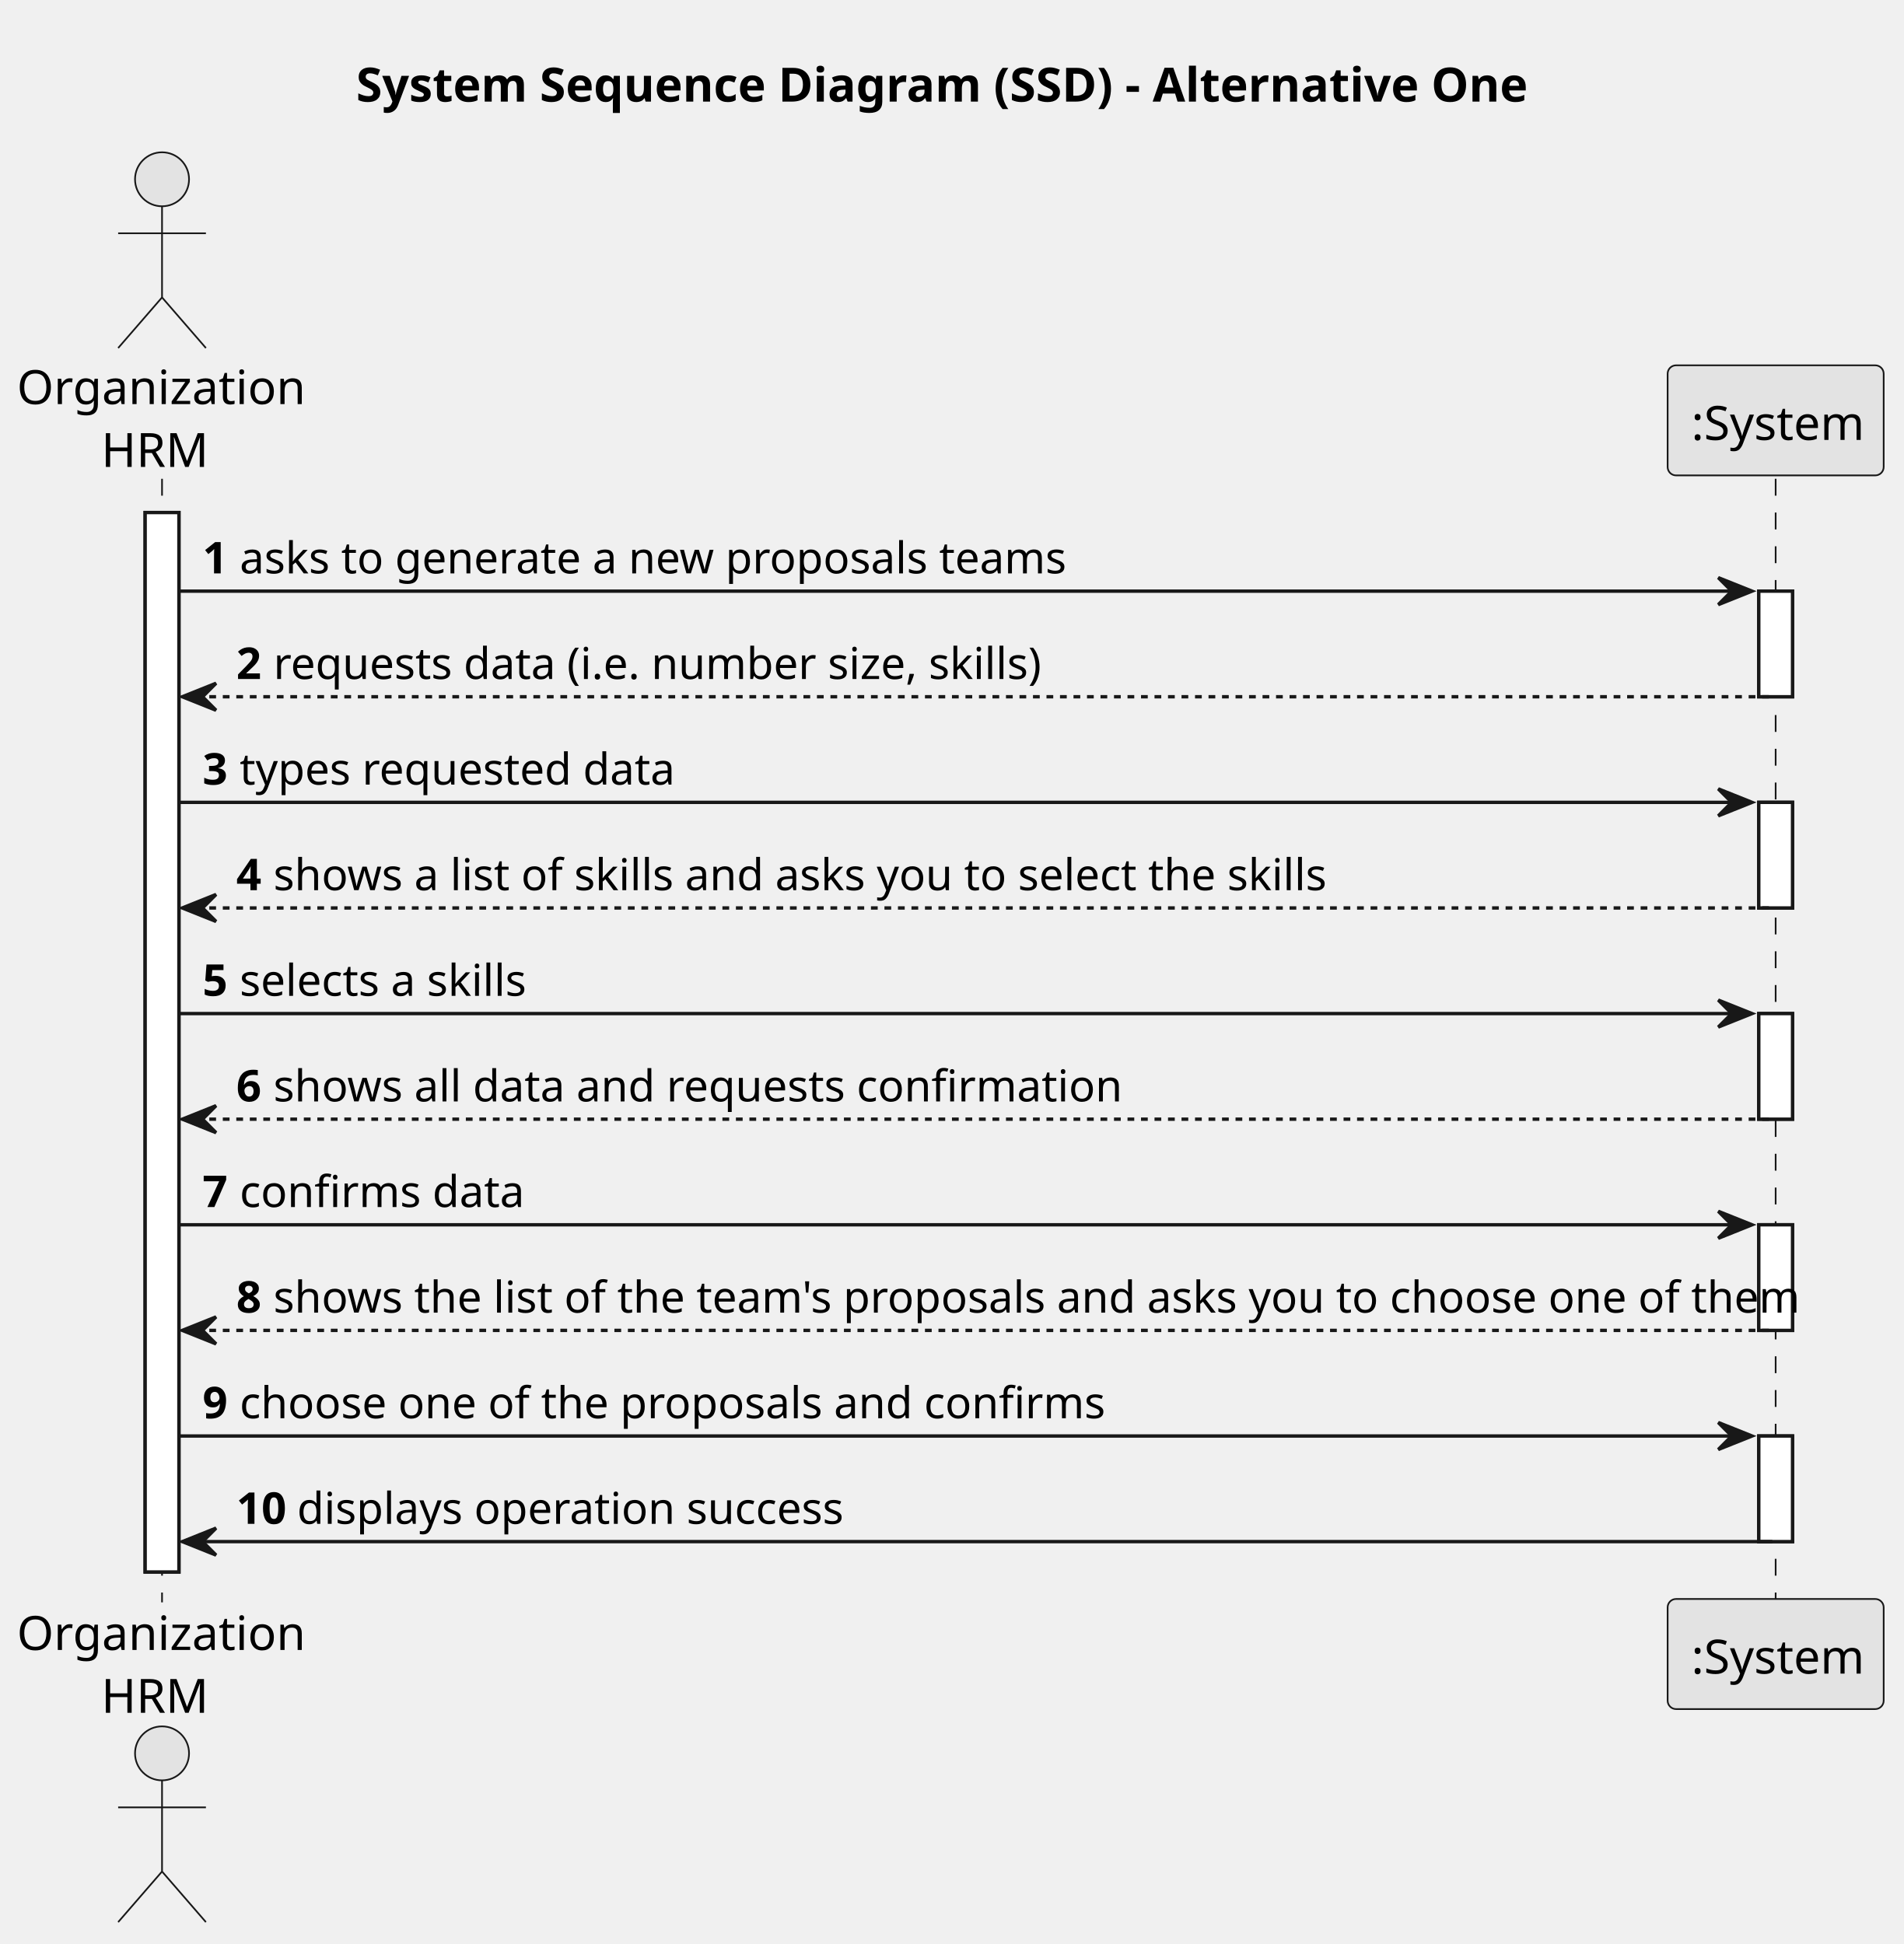
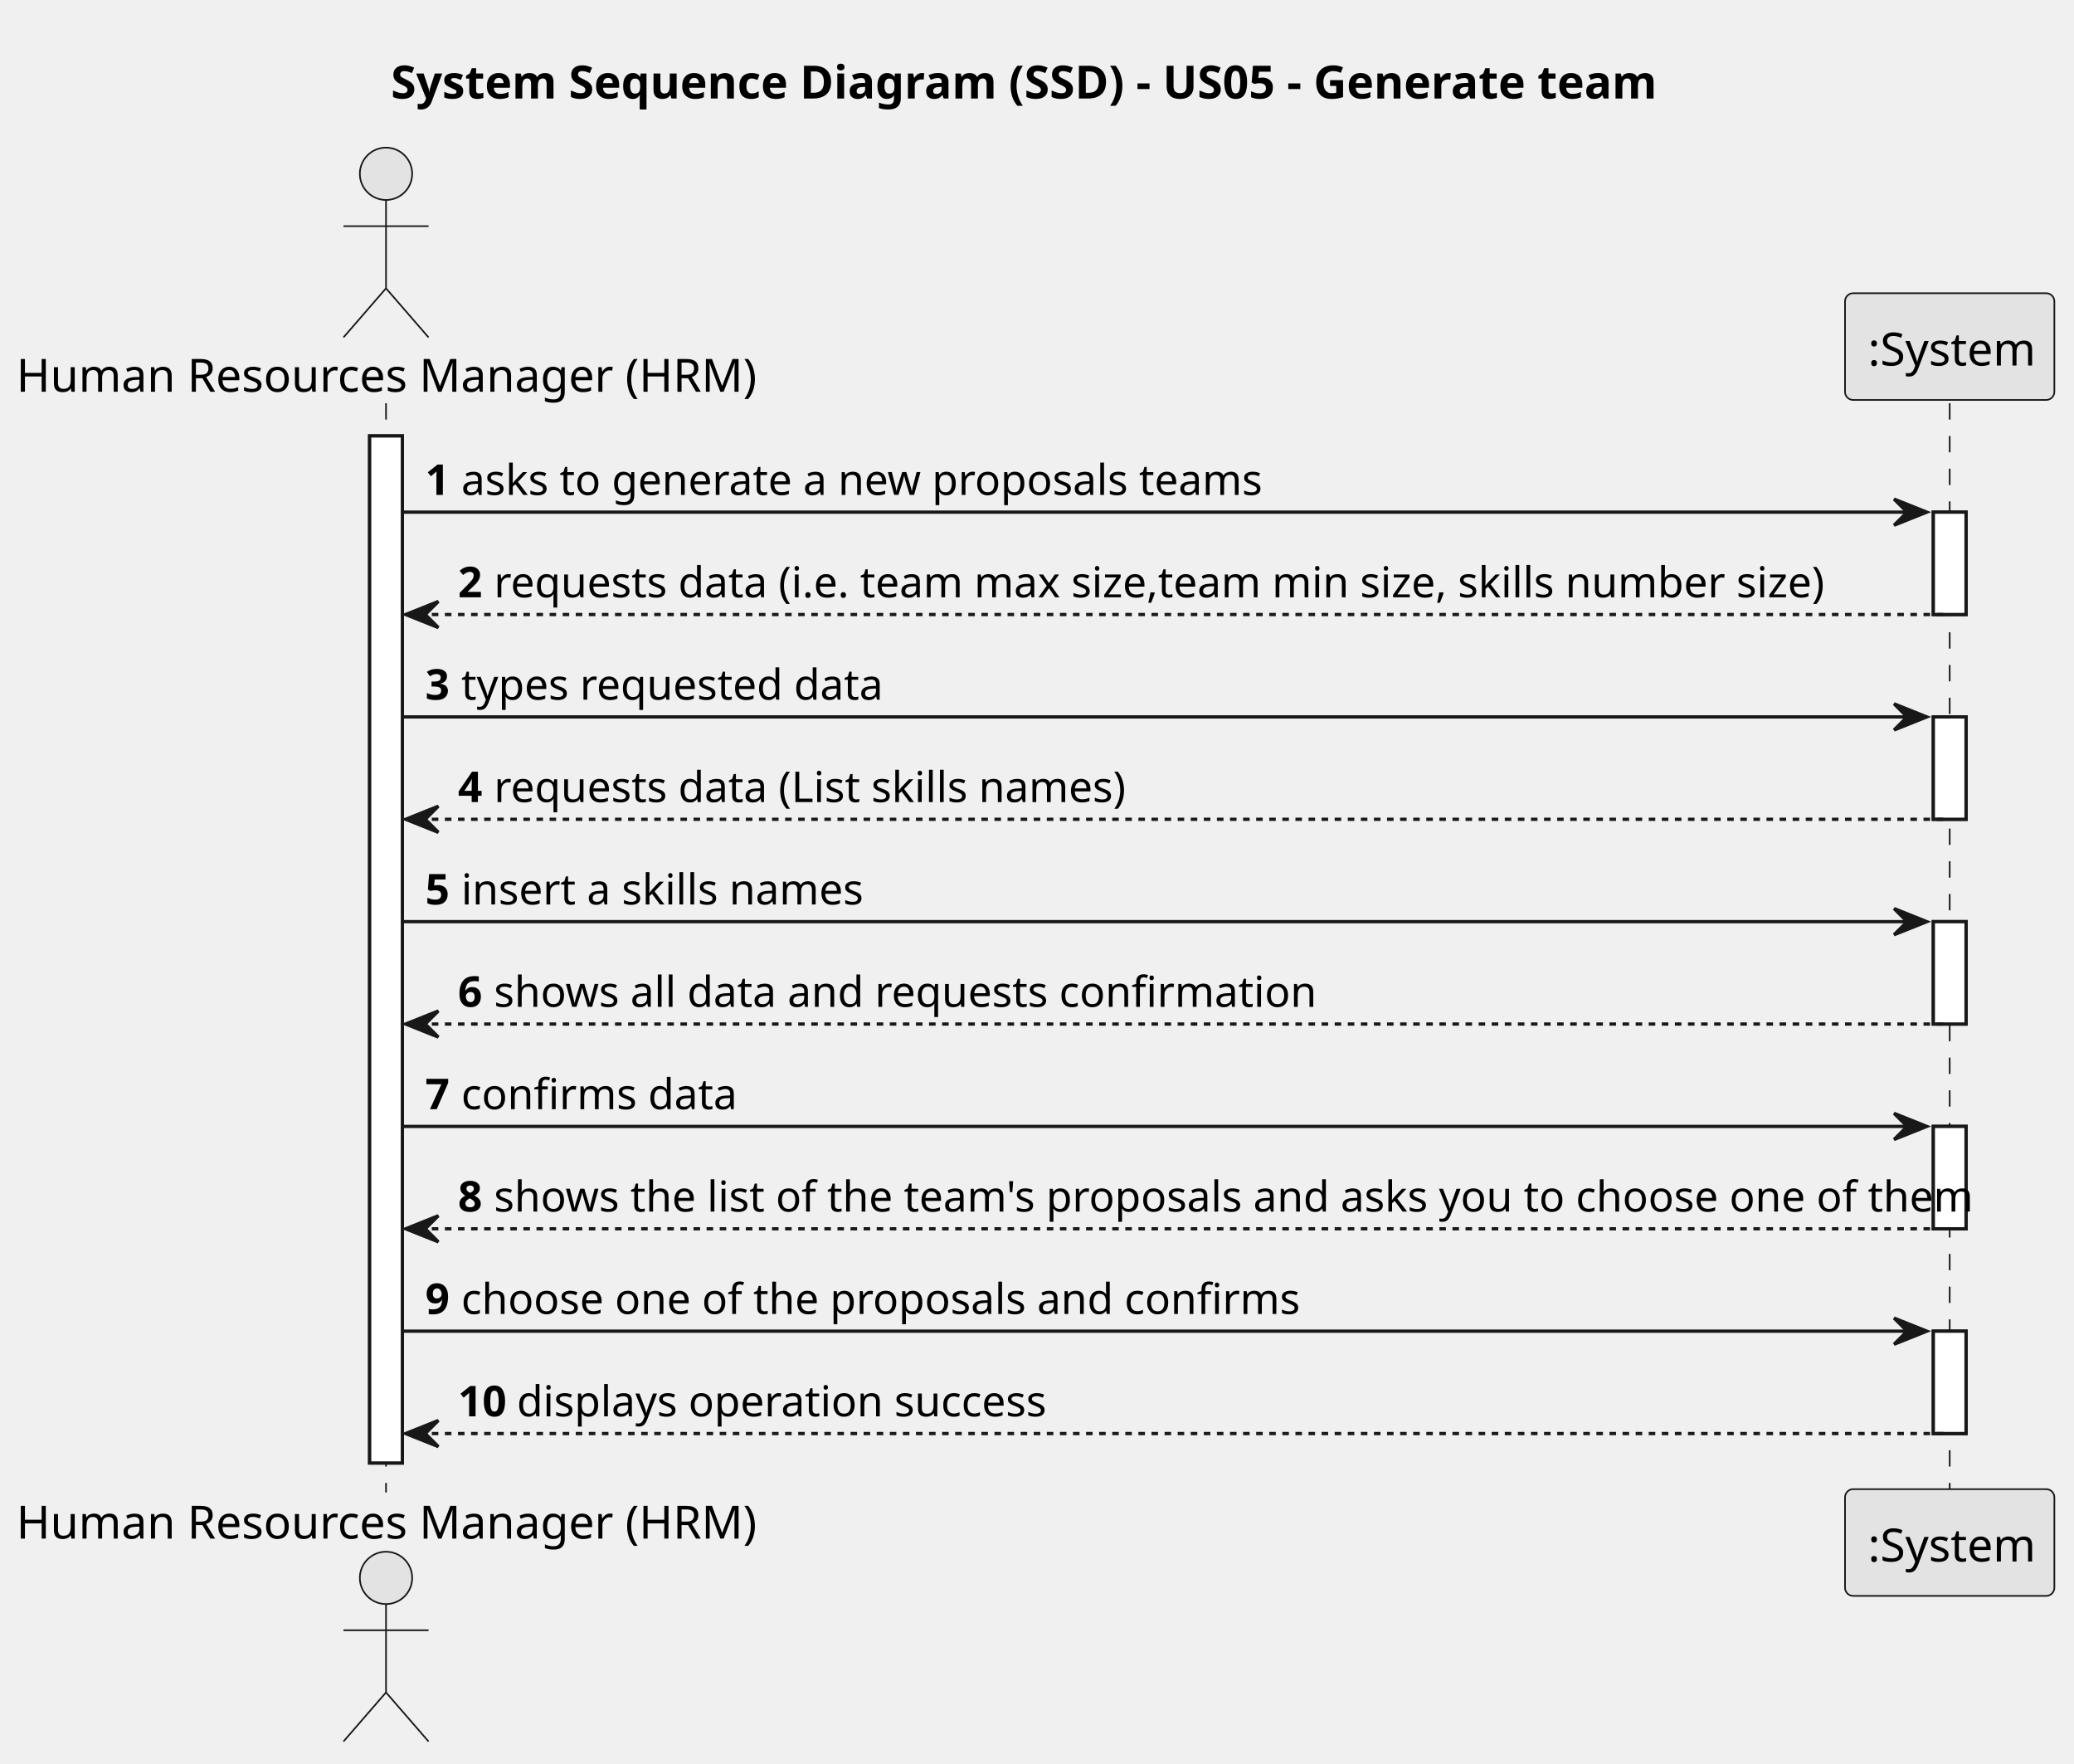
- <svg xmlns="http://www.w3.org/2000/svg" contentStyleType="text/css" height="576px" preserveAspectRatio="none" style="width:564px;height:576px;background:#FFFFFF;" version="1.1" viewBox="0 0 564 576" width="564px" zoomAndPan="magnify">
+ <svg xmlns="http://www.w3.org/2000/svg" contentStyleType="text/css" height="539px" preserveAspectRatio="none" style="width:634px;height:539px;background:#FFFFFF;" version="1.1" viewBox="0 0 634 539" width="634px" zoomAndPan="magnify">
  <defs />
  <g>
-     <text fill="#000000" font-family="sans-serif" font-size="14" font-weight="bold" lengthAdjust="spacing" textLength="351" x="105.5" y="30.107">System Sequence Diagram (SSD) - Alternative One</text>
-     <rect fill="#FFFFFF" height="313.91" style="stroke:#181818;stroke-width:1.0;" width="10" x="43" y="151.863" />
-     <rect fill="#FFFFFF" height="31.291" style="stroke:#181818;stroke-width:1.0;" width="10" x="521" y="175.154" />
-     <rect fill="#FFFFFF" height="31.291" style="stroke:#181818;stroke-width:1.0;" width="10" x="521" y="237.736" />
-     <rect fill="#FFFFFF" height="31.291" style="stroke:#181818;stroke-width:1.0;" width="10" x="521" y="300.318" />
-     <rect fill="#FFFFFF" height="31.291" style="stroke:#181818;stroke-width:1.0;" width="10" x="521" y="362.9" />
-     <rect fill="#FFFFFF" height="31.291" style="stroke:#181818;stroke-width:1.0;" width="10" x="521" y="425.482" />
-     <line style="stroke:#181818;stroke-width:0.5;stroke-dasharray:5.0,5.0;" x1="48" x2="48" y1="141.863" y2="474.773" />
-     <line style="stroke:#181818;stroke-width:0.5;stroke-dasharray:5.0,5.0;" x1="526" x2="526" y1="141.863" y2="474.773" />
-     <text fill="#000000" font-family="sans-serif" font-size="14" lengthAdjust="spacing" textLength="80" x="5" y="119.728">Organization</text>
-     <text fill="#000000" font-family="sans-serif" font-size="14" lengthAdjust="spacing" textLength="30" x="30" y="138.35">HRM</text>
-     <ellipse cx="48" cy="53.121" fill="#E3E3E3" rx="8" ry="8" style="stroke:#181818;stroke-width:0.5;" />
-     <path d="M48,61.121 L48,88.121 M35,69.121 L61,69.121 M48,88.121 L35,103.121 M48,88.121 L61,103.121 " fill="none" style="stroke:#181818;stroke-width:0.5;" />
-     <text fill="#000000" font-family="sans-serif" font-size="14" lengthAdjust="spacing" textLength="80" x="5" y="488.881">Organization</text>
-     <text fill="#000000" font-family="sans-serif" font-size="14" lengthAdjust="spacing" textLength="30" x="30" y="507.502">HRM</text>
-     <ellipse cx="48" cy="519.516" fill="#E3E3E3" rx="8" ry="8" style="stroke:#181818;stroke-width:0.5;" />
-     <path d="M48,527.516 L48,554.516 M35,535.516 L61,535.516 M48,554.516 L35,569.516 M48,554.516 L61,569.516 " fill="none" style="stroke:#181818;stroke-width:0.5;" />
-     <rect fill="#E3E3E3" height="32.621" rx="2.5" ry="2.5" style="stroke:#181818;stroke-width:0.5;" width="64" x="494" y="108.242" />
-     <text fill="#000000" font-family="sans-serif" font-size="14" lengthAdjust="spacing" textLength="50" x="501" y="130.35">:System</text>
-     <rect fill="#E3E3E3" height="32.621" rx="2.5" ry="2.5" style="stroke:#181818;stroke-width:0.5;" width="64" x="494" y="473.773" />
-     <text fill="#000000" font-family="sans-serif" font-size="14" lengthAdjust="spacing" textLength="50" x="501" y="495.881">:System</text>
-     <rect fill="#FFFFFF" height="313.91" style="stroke:#181818;stroke-width:1.0;" width="10" x="43" y="151.863" />
-     <rect fill="#FFFFFF" height="31.291" style="stroke:#181818;stroke-width:1.0;" width="10" x="521" y="175.154" />
-     <rect fill="#FFFFFF" height="31.291" style="stroke:#181818;stroke-width:1.0;" width="10" x="521" y="237.736" />
-     <rect fill="#FFFFFF" height="31.291" style="stroke:#181818;stroke-width:1.0;" width="10" x="521" y="300.318" />
-     <rect fill="#FFFFFF" height="31.291" style="stroke:#181818;stroke-width:1.0;" width="10" x="521" y="362.9" />
-     <rect fill="#FFFFFF" height="31.291" style="stroke:#181818;stroke-width:1.0;" width="10" x="521" y="425.482" />
-     <polygon fill="#181818" points="509,171.154,519,175.154,509,179.154,513,175.154" style="stroke:#181818;stroke-width:1.0;" />
-     <line style="stroke:#181818;stroke-width:1.0;" x1="53" x2="515" y1="175.154" y2="175.154" />
-     <text fill="#000000" font-family="sans-serif" font-size="13" font-weight="bold" lengthAdjust="spacing" textLength="7" x="60" y="169.892">1</text>
-     <text fill="#000000" font-family="sans-serif" font-size="13" lengthAdjust="spacing" textLength="235" x="71" y="169.892">asks to generate a new proposals teams</text>
-     <polygon fill="#181818" points="64,202.445,54,206.445,64,210.445,60,206.445" style="stroke:#181818;stroke-width:1.0;" />
-     <line style="stroke:#181818;stroke-width:1.0;stroke-dasharray:2.0,2.0;" x1="58" x2="525" y1="206.445" y2="206.445" />
-     <text fill="#000000" font-family="sans-serif" font-size="13" font-weight="bold" lengthAdjust="spacing" textLength="7" x="70" y="201.183">2</text>
-     <text fill="#000000" font-family="sans-serif" font-size="13" lengthAdjust="spacing" textLength="222" x="81" y="201.183">requests data (i.e. number size, skills)</text>
-     <polygon fill="#181818" points="509,233.736,519,237.736,509,241.736,513,237.736" style="stroke:#181818;stroke-width:1.0;" />
-     <line style="stroke:#181818;stroke-width:1.0;" x1="53" x2="515" y1="237.736" y2="237.736" />
-     <text fill="#000000" font-family="sans-serif" font-size="13" font-weight="bold" lengthAdjust="spacing" textLength="7" x="60" y="232.474">3</text>
-     <text fill="#000000" font-family="sans-serif" font-size="13" lengthAdjust="spacing" textLength="122" x="71" y="232.474">types requested data</text>
-     <polygon fill="#181818" points="64,265.027,54,269.027,64,273.027,60,269.027" style="stroke:#181818;stroke-width:1.0;" />
-     <line style="stroke:#181818;stroke-width:1.0;stroke-dasharray:2.0,2.0;" x1="58" x2="525" y1="269.027" y2="269.027" />
-     <text fill="#000000" font-family="sans-serif" font-size="13" font-weight="bold" lengthAdjust="spacing" textLength="7" x="70" y="263.765">4</text>
-     <text fill="#000000" font-family="sans-serif" font-size="13" lengthAdjust="spacing" textLength="309" x="81" y="263.765">shows a list of skills and asks you to select the skills</text>
-     <polygon fill="#181818" points="509,296.318,519,300.318,509,304.318,513,300.318" style="stroke:#181818;stroke-width:1.0;" />
-     <line style="stroke:#181818;stroke-width:1.0;" x1="53" x2="515" y1="300.318" y2="300.318" />
-     <text fill="#000000" font-family="sans-serif" font-size="13" font-weight="bold" lengthAdjust="spacing" textLength="7" x="60" y="295.056">5</text>
-     <text fill="#000000" font-family="sans-serif" font-size="13" lengthAdjust="spacing" textLength="87" x="71" y="295.056">selects a skills</text>
-     <polygon fill="#181818" points="64,327.609,54,331.609,64,335.609,60,331.609" style="stroke:#181818;stroke-width:1.0;" />
-     <line style="stroke:#181818;stroke-width:1.0;stroke-dasharray:2.0,2.0;" x1="58" x2="525" y1="331.609" y2="331.609" />
-     <text fill="#000000" font-family="sans-serif" font-size="13" font-weight="bold" lengthAdjust="spacing" textLength="7" x="70" y="326.347">6</text>
-     <text fill="#000000" font-family="sans-serif" font-size="13" lengthAdjust="spacing" textLength="236" x="81" y="326.347">shows all data and requests confirmation</text>
-     <polygon fill="#181818" points="509,358.9,519,362.9,509,366.9,513,362.9" style="stroke:#181818;stroke-width:1.0;" />
-     <line style="stroke:#181818;stroke-width:1.0;" x1="53" x2="515" y1="362.9" y2="362.9" />
-     <text fill="#000000" font-family="sans-serif" font-size="13" font-weight="bold" lengthAdjust="spacing" textLength="7" x="60" y="357.638">7</text>
-     <text fill="#000000" font-family="sans-serif" font-size="13" lengthAdjust="spacing" textLength="78" x="71" y="357.638">confirms data</text>
-     <polygon fill="#181818" points="64,390.191,54,394.191,64,398.191,60,394.191" style="stroke:#181818;stroke-width:1.0;" />
-     <line style="stroke:#181818;stroke-width:1.0;stroke-dasharray:2.0,2.0;" x1="58" x2="525" y1="394.191" y2="394.191" />
-     <text fill="#000000" font-family="sans-serif" font-size="13" font-weight="bold" lengthAdjust="spacing" textLength="7" x="70" y="388.929">8</text>
-     <text fill="#000000" font-family="sans-serif" font-size="13" lengthAdjust="spacing" textLength="433" x="81" y="388.929">shows the list of the team's proposals and asks you to choose one of them</text>
-     <polygon fill="#181818" points="509,421.482,519,425.482,509,429.482,513,425.482" style="stroke:#181818;stroke-width:1.0;" />
-     <line style="stroke:#181818;stroke-width:1.0;" x1="53" x2="515" y1="425.482" y2="425.482" />
-     <text fill="#000000" font-family="sans-serif" font-size="13" font-weight="bold" lengthAdjust="spacing" textLength="7" x="60" y="420.22">9</text>
-     <text fill="#000000" font-family="sans-serif" font-size="13" lengthAdjust="spacing" textLength="241" x="71" y="420.22">choose one of the proposals and confirms</text>
-     <polygon fill="#181818" points="64,452.773,54,456.773,64,460.773,60,456.773" style="stroke:#181818;stroke-width:1.0;" />
-     <line style="stroke:#181818;stroke-width:1.0;" x1="58" x2="525" y1="456.773" y2="456.773" />
-     <text fill="#000000" font-family="sans-serif" font-size="13" font-weight="bold" lengthAdjust="spacing" textLength="14" x="70" y="451.511">10</text>
-     <text fill="#000000" font-family="sans-serif" font-size="13" lengthAdjust="spacing" textLength="158" x="88" y="451.511">displays operation success</text>
+     <text fill="#000000" font-family="sans-serif" font-size="14" font-weight="bold" lengthAdjust="spacing" textLength="393" x="119.5" y="30.107">System Sequence Diagram (SSD) - US05 - Generate team</text>
+     <rect fill="#FFFFFF" height="313.91" style="stroke:#181818;stroke-width:1.0;" width="10" x="113" y="133.242" />
+     <rect fill="#FFFFFF" height="31.291" style="stroke:#181818;stroke-width:1.0;" width="10" x="591" y="156.533" />
+     <rect fill="#FFFFFF" height="31.291" style="stroke:#181818;stroke-width:1.0;" width="10" x="591" y="219.115" />
+     <rect fill="#FFFFFF" height="31.291" style="stroke:#181818;stroke-width:1.0;" width="10" x="591" y="281.697" />
+     <rect fill="#FFFFFF" height="31.291" style="stroke:#181818;stroke-width:1.0;" width="10" x="591" y="344.279" />
+     <rect fill="#FFFFFF" height="31.291" style="stroke:#181818;stroke-width:1.0;" width="10" x="591" y="406.861" />
+     <line style="stroke:#181818;stroke-width:0.5;stroke-dasharray:5.0,5.0;" x1="118" x2="118" y1="123.242" y2="456.152" />
+     <line style="stroke:#181818;stroke-width:0.5;stroke-dasharray:5.0,5.0;" x1="596" x2="596" y1="123.242" y2="456.152" />
+     <text fill="#000000" font-family="sans-serif" font-size="14" lengthAdjust="spacing" textLength="220" x="5" y="119.728">Human Resources Manager (HRM)</text>
+     <ellipse cx="118" cy="53.121" fill="#E3E3E3" rx="8" ry="8" style="stroke:#181818;stroke-width:0.5;" />
+     <path d="M118,61.121 L118,88.121 M105,69.121 L131,69.121 M118,88.121 L105,103.121 M118,88.121 L131,103.121 " fill="none" style="stroke:#181818;stroke-width:0.5;" />
+     <text fill="#000000" font-family="sans-serif" font-size="14" lengthAdjust="spacing" textLength="220" x="5" y="470.26">Human Resources Manager (HRM)</text>
+     <ellipse cx="118" cy="482.273" fill="#E3E3E3" rx="8" ry="8" style="stroke:#181818;stroke-width:0.5;" />
+     <path d="M118,490.273 L118,517.273 M105,498.273 L131,498.273 M118,517.273 L105,532.273 M118,517.273 L131,532.273 " fill="none" style="stroke:#181818;stroke-width:0.5;" />
+     <rect fill="#E3E3E3" height="32.621" rx="2.5" ry="2.5" style="stroke:#181818;stroke-width:0.5;" width="64" x="564" y="89.621" />
+     <text fill="#000000" font-family="sans-serif" font-size="14" lengthAdjust="spacing" textLength="50" x="571" y="111.728">:System</text>
+     <rect fill="#E3E3E3" height="32.621" rx="2.5" ry="2.5" style="stroke:#181818;stroke-width:0.5;" width="64" x="564" y="455.152" />
+     <text fill="#000000" font-family="sans-serif" font-size="14" lengthAdjust="spacing" textLength="50" x="571" y="477.26">:System</text>
+     <rect fill="#FFFFFF" height="313.91" style="stroke:#181818;stroke-width:1.0;" width="10" x="113" y="133.242" />
+     <rect fill="#FFFFFF" height="31.291" style="stroke:#181818;stroke-width:1.0;" width="10" x="591" y="156.533" />
+     <rect fill="#FFFFFF" height="31.291" style="stroke:#181818;stroke-width:1.0;" width="10" x="591" y="219.115" />
+     <rect fill="#FFFFFF" height="31.291" style="stroke:#181818;stroke-width:1.0;" width="10" x="591" y="281.697" />
+     <rect fill="#FFFFFF" height="31.291" style="stroke:#181818;stroke-width:1.0;" width="10" x="591" y="344.279" />
+     <rect fill="#FFFFFF" height="31.291" style="stroke:#181818;stroke-width:1.0;" width="10" x="591" y="406.861" />
+     <polygon fill="#181818" points="579,152.533,589,156.533,579,160.533,583,156.533" style="stroke:#181818;stroke-width:1.0;" />
+     <line style="stroke:#181818;stroke-width:1.0;" x1="123" x2="585" y1="156.533" y2="156.533" />
+     <text fill="#000000" font-family="sans-serif" font-size="13" font-weight="bold" lengthAdjust="spacing" textLength="7" x="130" y="151.27">1</text>
+     <text fill="#000000" font-family="sans-serif" font-size="13" lengthAdjust="spacing" textLength="235" x="141" y="151.27">asks to generate a new proposals teams</text>
+     <polygon fill="#181818" points="134,183.824,124,187.824,134,191.824,130,187.824" style="stroke:#181818;stroke-width:1.0;" />
+     <line style="stroke:#181818;stroke-width:1.0;stroke-dasharray:2.0,2.0;" x1="128" x2="595" y1="187.824" y2="187.824" />
+     <text fill="#000000" font-family="sans-serif" font-size="13" font-weight="bold" lengthAdjust="spacing" textLength="7" x="140" y="182.561">2</text>
+     <text fill="#000000" font-family="sans-serif" font-size="13" lengthAdjust="spacing" textLength="398" x="151" y="182.561">requests data (i.e. team max size,team min size, skills number size)</text>
+     <polygon fill="#181818" points="579,215.115,589,219.115,579,223.115,583,219.115" style="stroke:#181818;stroke-width:1.0;" />
+     <line style="stroke:#181818;stroke-width:1.0;" x1="123" x2="585" y1="219.115" y2="219.115" />
+     <text fill="#000000" font-family="sans-serif" font-size="13" font-weight="bold" lengthAdjust="spacing" textLength="7" x="130" y="213.852">3</text>
+     <text fill="#000000" font-family="sans-serif" font-size="13" lengthAdjust="spacing" textLength="122" x="141" y="213.852">types requested data</text>
+     <polygon fill="#181818" points="134,246.406,124,250.406,134,254.406,130,250.406" style="stroke:#181818;stroke-width:1.0;" />
+     <line style="stroke:#181818;stroke-width:1.0;stroke-dasharray:2.0,2.0;" x1="128" x2="595" y1="250.406" y2="250.406" />
+     <text fill="#000000" font-family="sans-serif" font-size="13" font-weight="bold" lengthAdjust="spacing" textLength="7" x="140" y="245.144">4</text>
+     <text fill="#000000" font-family="sans-serif" font-size="13" lengthAdjust="spacing" textLength="189" x="151" y="245.144">requests data (List skills names)</text>
+     <polygon fill="#181818" points="579,277.697,589,281.697,579,285.697,583,281.697" style="stroke:#181818;stroke-width:1.0;" />
+     <line style="stroke:#181818;stroke-width:1.0;" x1="123" x2="585" y1="281.697" y2="281.697" />
+     <text fill="#000000" font-family="sans-serif" font-size="13" font-weight="bold" lengthAdjust="spacing" textLength="7" x="130" y="276.435">5</text>
+     <text fill="#000000" font-family="sans-serif" font-size="13" lengthAdjust="spacing" textLength="120" x="141" y="276.435">insert a skills names</text>
+     <polygon fill="#181818" points="134,308.988,124,312.988,134,316.988,130,312.988" style="stroke:#181818;stroke-width:1.0;" />
+     <line style="stroke:#181818;stroke-width:1.0;stroke-dasharray:2.0,2.0;" x1="128" x2="595" y1="312.988" y2="312.988" />
+     <text fill="#000000" font-family="sans-serif" font-size="13" font-weight="bold" lengthAdjust="spacing" textLength="7" x="140" y="307.726">6</text>
+     <text fill="#000000" font-family="sans-serif" font-size="13" lengthAdjust="spacing" textLength="236" x="151" y="307.726">shows all data and requests confirmation</text>
+     <polygon fill="#181818" points="579,340.279,589,344.279,579,348.279,583,344.279" style="stroke:#181818;stroke-width:1.0;" />
+     <line style="stroke:#181818;stroke-width:1.0;" x1="123" x2="585" y1="344.279" y2="344.279" />
+     <text fill="#000000" font-family="sans-serif" font-size="13" font-weight="bold" lengthAdjust="spacing" textLength="7" x="130" y="339.017">7</text>
+     <text fill="#000000" font-family="sans-serif" font-size="13" lengthAdjust="spacing" textLength="78" x="141" y="339.017">confirms data</text>
+     <polygon fill="#181818" points="134,371.57,124,375.57,134,379.57,130,375.57" style="stroke:#181818;stroke-width:1.0;" />
+     <line style="stroke:#181818;stroke-width:1.0;stroke-dasharray:2.0,2.0;" x1="128" x2="595" y1="375.57" y2="375.57" />
+     <text fill="#000000" font-family="sans-serif" font-size="13" font-weight="bold" lengthAdjust="spacing" textLength="7" x="140" y="370.308">8</text>
+     <text fill="#000000" font-family="sans-serif" font-size="13" lengthAdjust="spacing" textLength="433" x="151" y="370.308">shows the list of the team's proposals and asks you to choose one of them</text>
+     <polygon fill="#181818" points="579,402.861,589,406.861,579,410.861,583,406.861" style="stroke:#181818;stroke-width:1.0;" />
+     <line style="stroke:#181818;stroke-width:1.0;" x1="123" x2="585" y1="406.861" y2="406.861" />
+     <text fill="#000000" font-family="sans-serif" font-size="13" font-weight="bold" lengthAdjust="spacing" textLength="7" x="130" y="401.599">9</text>
+     <text fill="#000000" font-family="sans-serif" font-size="13" lengthAdjust="spacing" textLength="241" x="141" y="401.599">choose one of the proposals and confirms</text>
+     <polygon fill="#181818" points="134,434.152,124,438.152,134,442.152,130,438.152" style="stroke:#181818;stroke-width:1.0;" />
+     <line style="stroke:#181818;stroke-width:1.0;stroke-dasharray:2.0,2.0;" x1="128" x2="595" y1="438.152" y2="438.152" />
+     <text fill="#000000" font-family="sans-serif" font-size="13" font-weight="bold" lengthAdjust="spacing" textLength="14" x="140" y="432.89">10</text>
+     <text fill="#000000" font-family="sans-serif" font-size="13" lengthAdjust="spacing" textLength="158" x="158" y="432.89">displays operation success</text>
  </g>
</svg>
